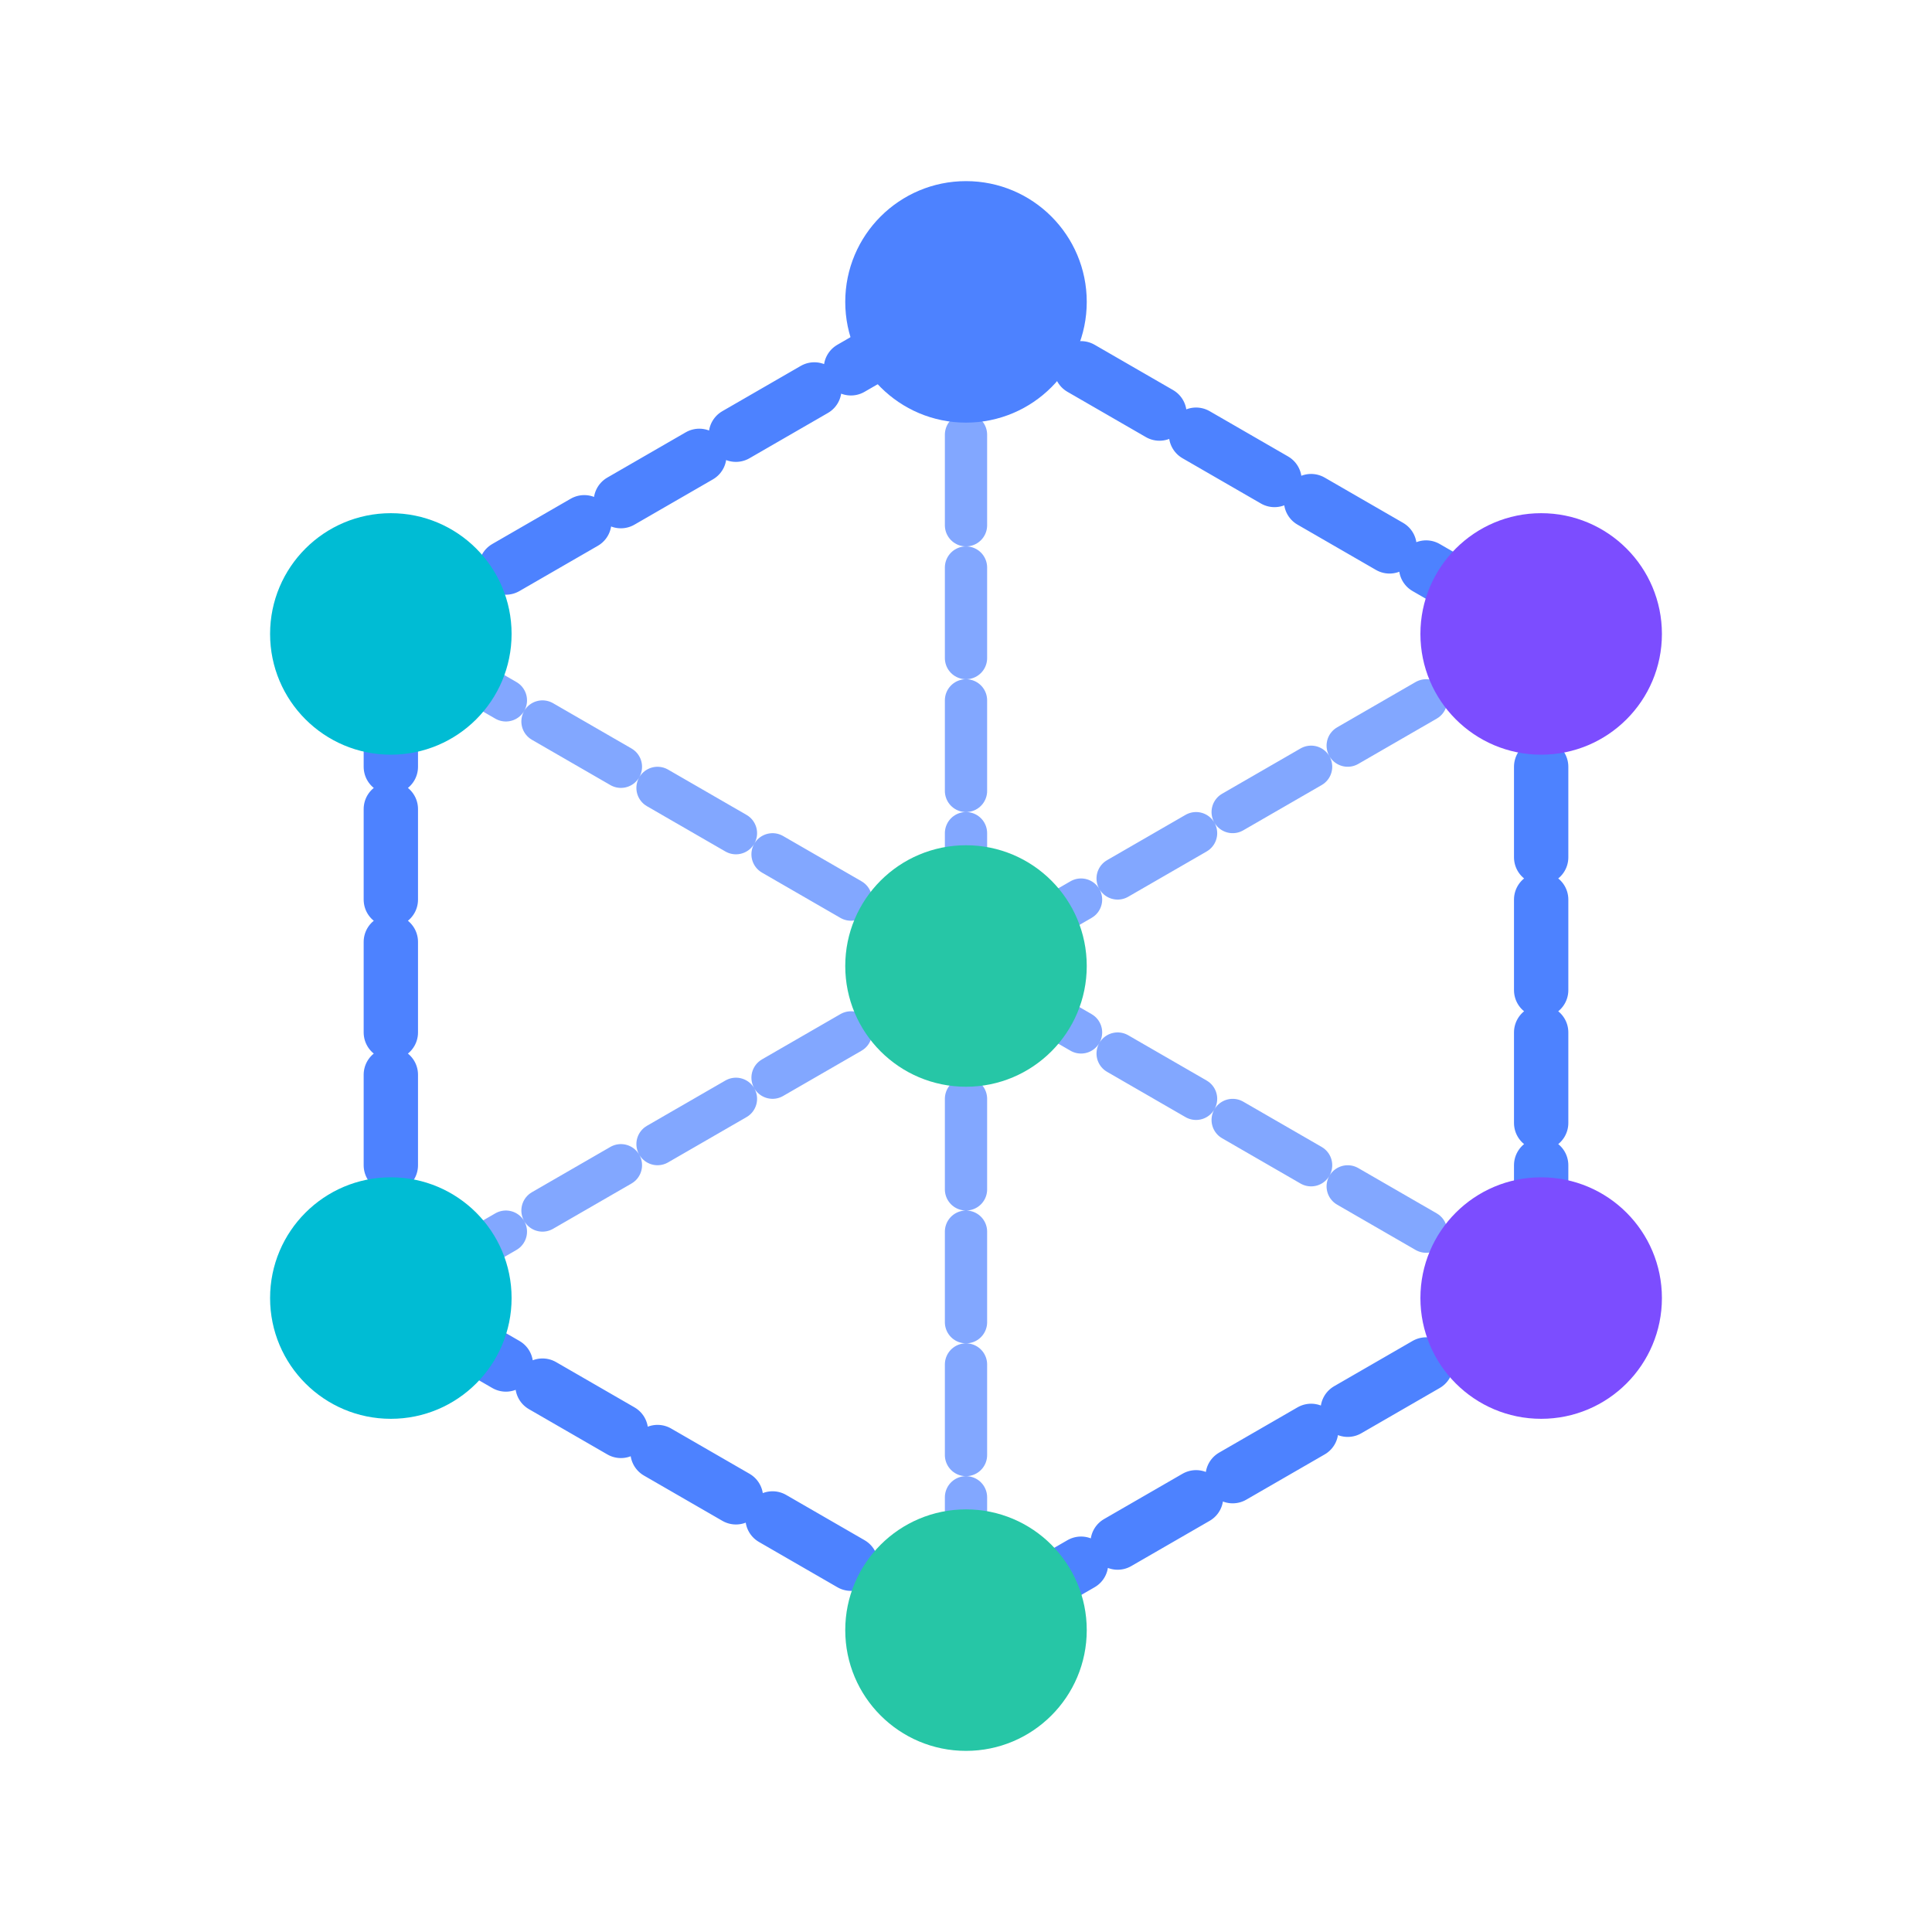
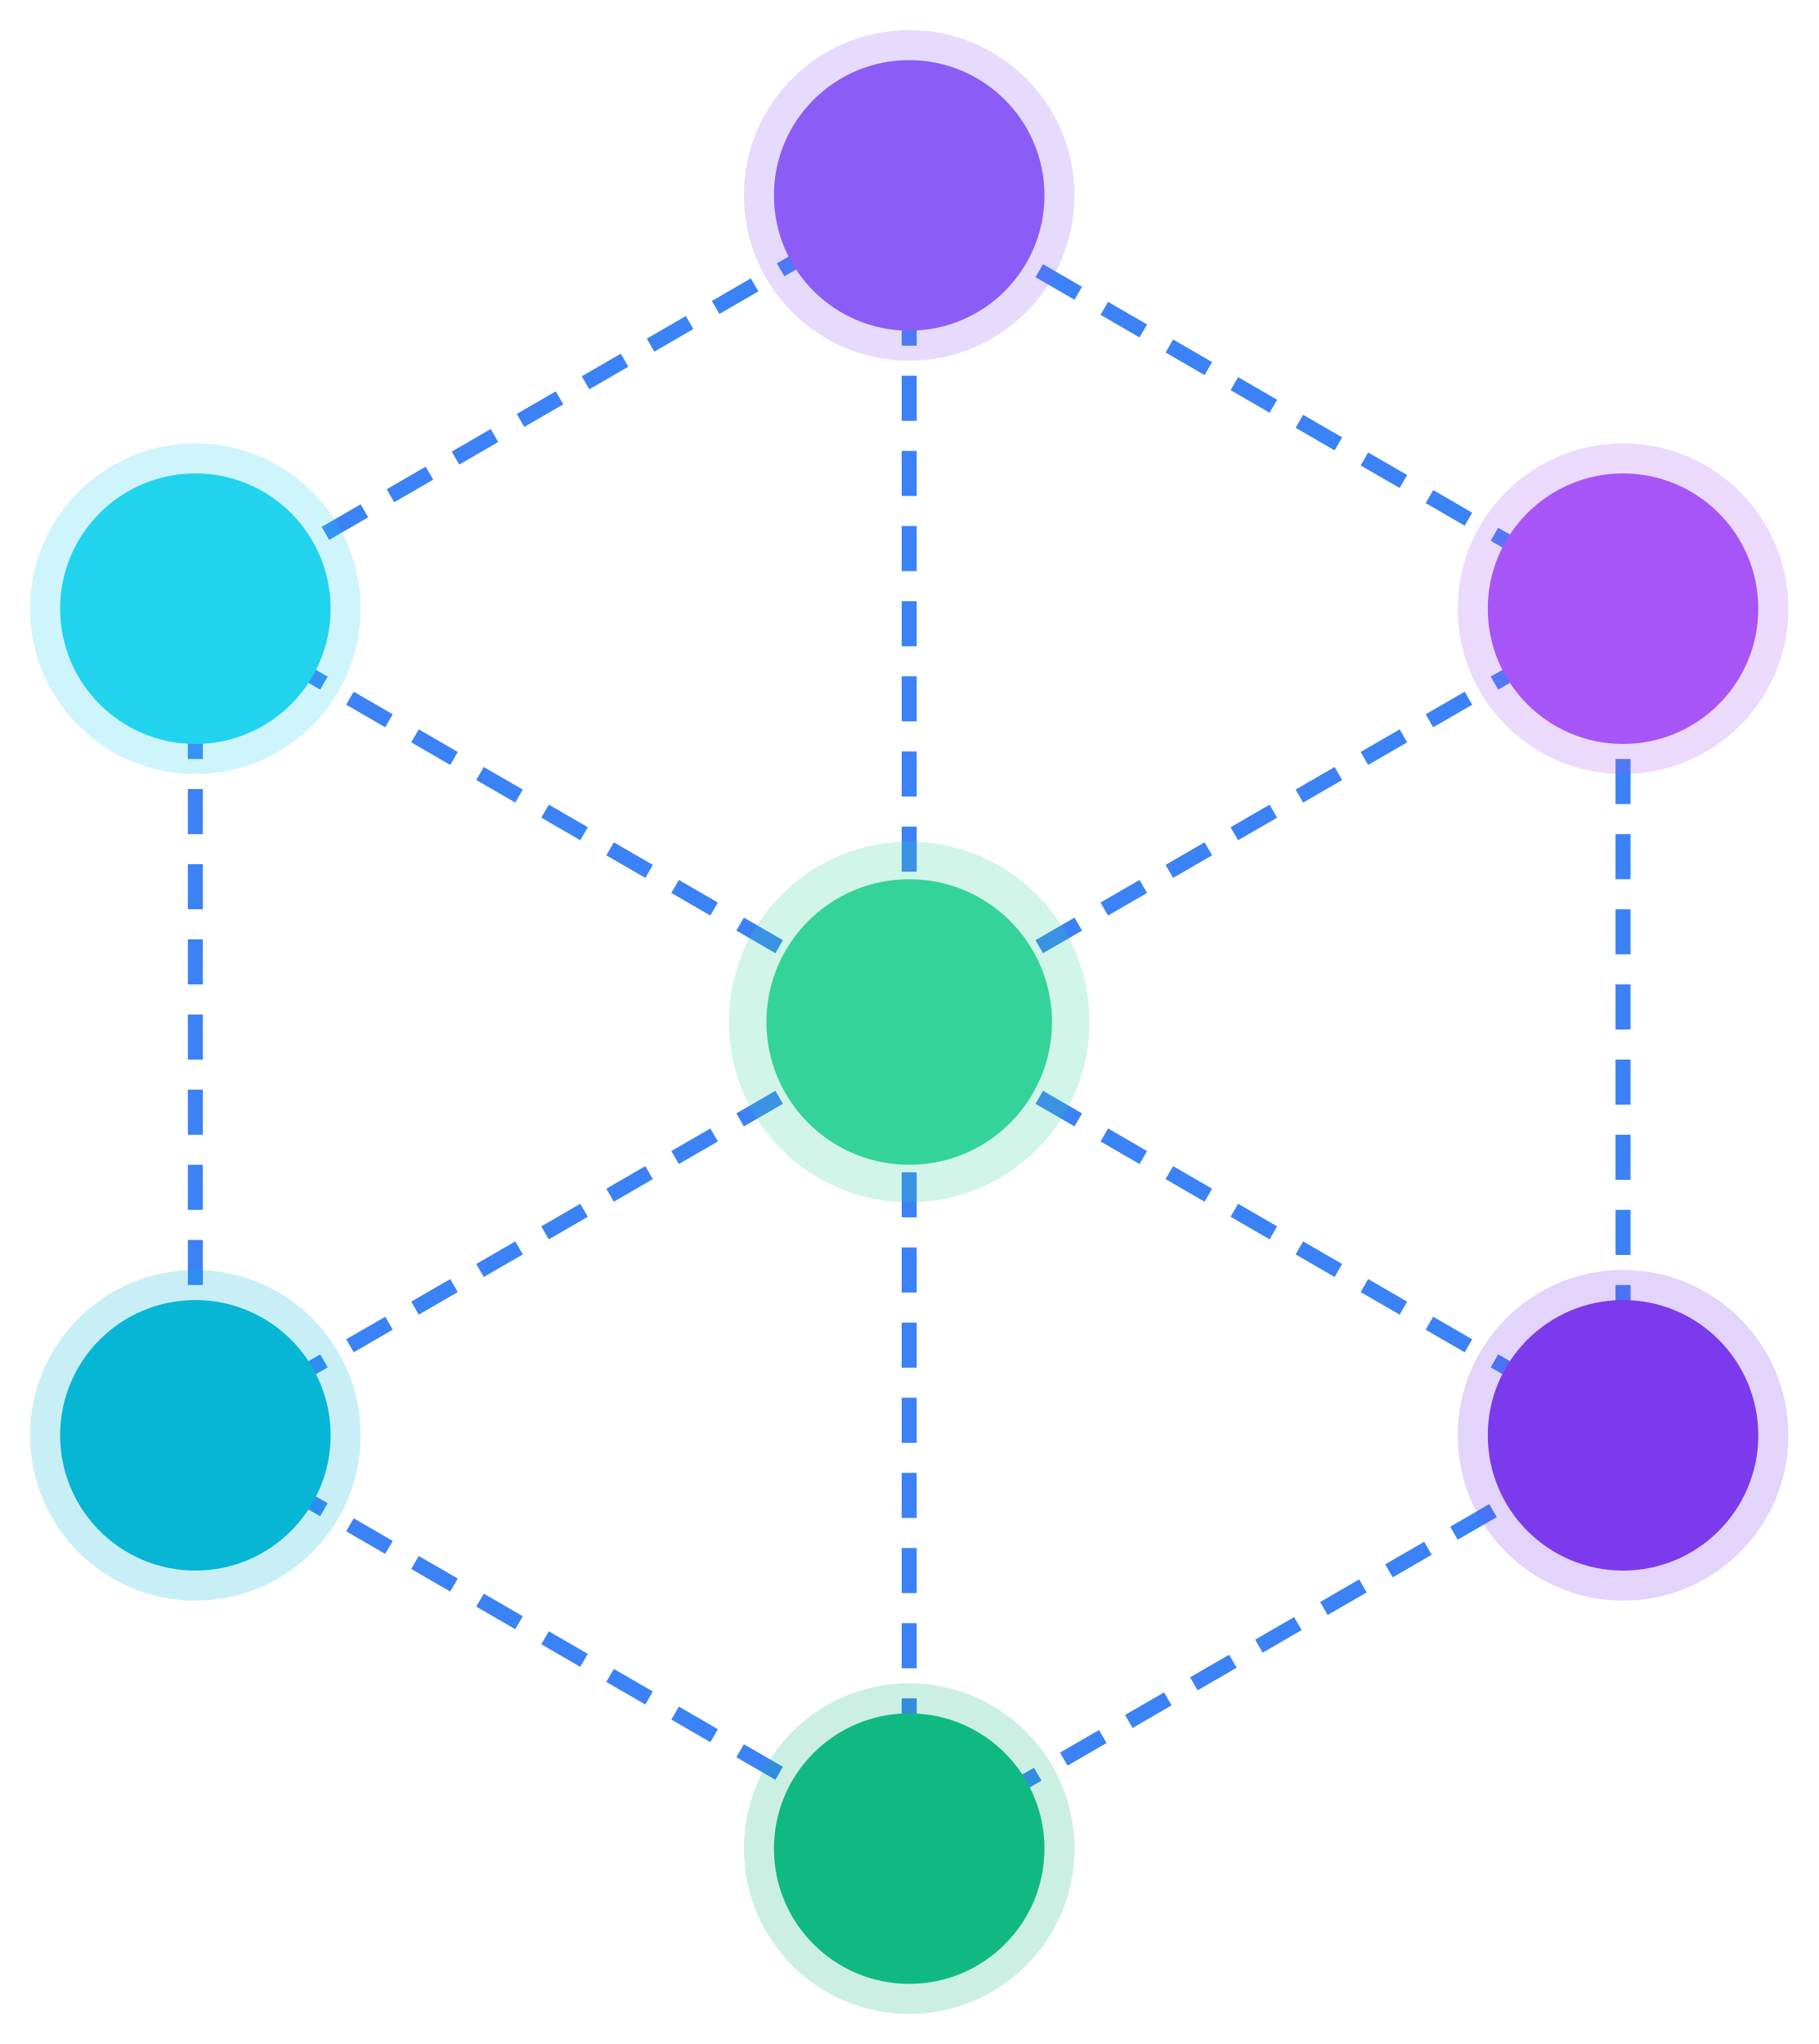
- <svg xmlns="http://www.w3.org/2000/svg" viewBox="0 0 64 64" width="64" height="64" role="img" aria-label="KubeAtlas">
-   <polygon points="32.0,10.0 51.053,21.0 51.053,43.0 32.0,54.0 12.947,43.0 12.947,21.0" fill="none" stroke="#4d82ff" stroke-width="1.8" stroke-dasharray="3 1.4" stroke-linejoin="round" stroke-linecap="round" />
-   <line x1="32.0" y1="10.0" x2="32.0" y2="54.0" stroke="#4d82ff" stroke-width="1.4" stroke-dasharray="3 1.4" stroke-linecap="round" opacity="0.7" />
-   <line x1="51.053" y1="21.0" x2="12.947" y2="43.0" stroke="#4d82ff" stroke-width="1.4" stroke-dasharray="3 1.4" stroke-linecap="round" opacity="0.7" />
-   <line x1="51.053" y1="43.0" x2="12.947" y2="21.0" stroke="#4d82ff" stroke-width="1.4" stroke-dasharray="3 1.4" stroke-linecap="round" opacity="0.7" />
-   <circle cx="32.0" cy="10.0" r="4.0" fill="#4d82ff" />
-   <circle cx="51.053" cy="21.0" r="4.0" fill="#7C4DFF" />
-   <circle cx="51.053" cy="43.0" r="4.0" fill="#7C4DFF" />
-   <circle cx="32.0" cy="54.0" r="4.0" fill="#26C6A6" />
-   <circle cx="12.947" cy="43.0" r="4.0" fill="#00BCD4" />
-   <circle cx="12.947" cy="21.0" r="4.0" fill="#00BCD4" />
-   <circle cx="32.0" cy="32.0" r="4.0" fill="#26C6A6" />
+ <svg xmlns="http://www.w3.org/2000/svg" viewBox="79 64 242 272" width="242" height="272" role="img" aria-label="KubeAtlas (dark surface)">
+   <g stroke="#3b82f6" stroke-width="2" stroke-dasharray="6 4" fill="none" stroke-linecap="butt">
+     <line x1="200" y1="200" x2="200" y2="90" />
+     <line x1="200" y1="200" x2="295" y2="145" />
+     <line x1="200" y1="200" x2="295" y2="255" />
+     <line x1="200" y1="200" x2="200" y2="310" />
+     <line x1="200" y1="200" x2="105" y2="255" />
+     <line x1="200" y1="200" x2="105" y2="145" />
+     <line x1="200" y1="90" x2="295" y2="145" />
+     <line x1="295" y1="145" x2="295" y2="255" />
+     <line x1="295" y1="255" x2="200" y2="310" />
+     <line x1="200" y1="310" x2="105" y2="255" />
+     <line x1="105" y1="255" x2="105" y2="145" />
+     <line x1="105" y1="145" x2="200" y2="90" />
+   </g>
+   <g opacity="0.22">
+     <circle cx="200" cy="90" r="22" fill="#8b5cf6" />
+     <circle cx="295" cy="145" r="22" fill="#a855f7" />
+     <circle cx="295" cy="255" r="22" fill="#7c3aed" />
+     <circle cx="200" cy="310" r="22" fill="#10b981" />
+     <circle cx="105" cy="255" r="22" fill="#06b6d4" />
+     <circle cx="105" cy="145" r="22" fill="#22d3ee" />
+     <circle cx="200" cy="200" r="24" fill="#34d399" />
+   </g>
+   <g>
+     <circle cx="200" cy="90" r="18" fill="#8b5cf6" />
+     <circle cx="295" cy="145" r="18" fill="#a855f7" />
+     <circle cx="295" cy="255" r="18" fill="#7c3aed" />
+     <circle cx="200" cy="310" r="18" fill="#10b981" />
+     <circle cx="105" cy="255" r="18" fill="#06b6d4" />
+     <circle cx="105" cy="145" r="18" fill="#22d3ee" />
+     <circle cx="200" cy="200" r="19" fill="#34d399" />
+   </g>
</svg>
